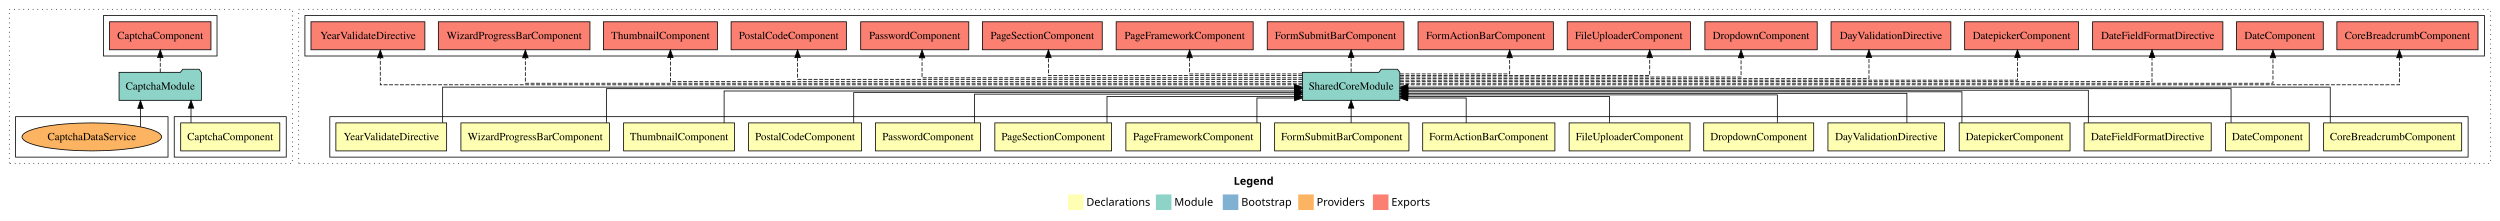
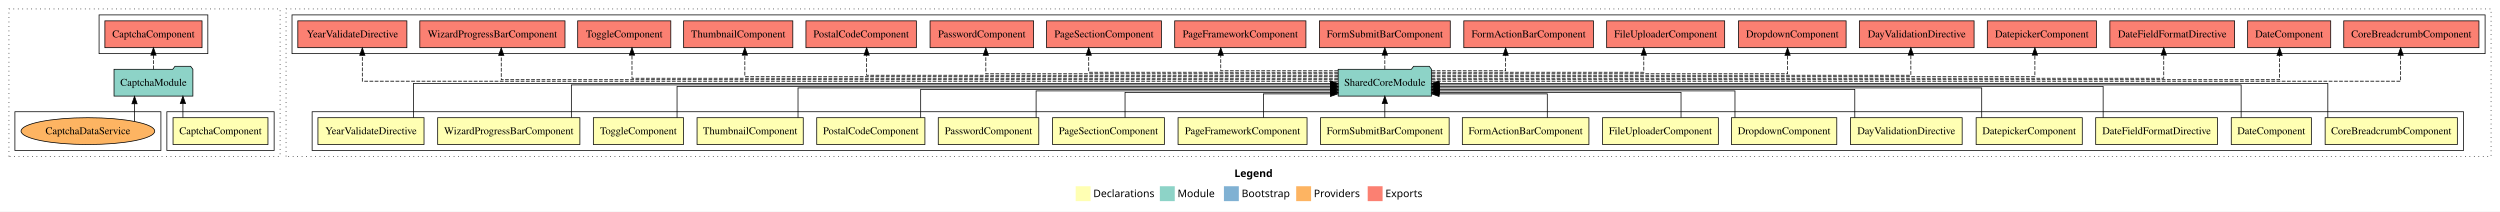
- <svg xmlns="http://www.w3.org/2000/svg" width="3214pt" height="284pt" viewBox="0.00 0.00 3214.00 284.00">
+ <svg xmlns="http://www.w3.org/2000/svg" width="3356pt" height="284pt" viewBox="0.00 0.00 3356.00 284.00">
  <g id="graph0" class="graph" transform="scale(1 1) rotate(0) translate(4 280)">
-     <polygon fill="#ffffff" stroke="transparent" points="-4,4 -4,-280 3210,-280 3210,4 -4,4" />
-     <text text-anchor="start" x="1582.009" y="-42.4" font-family="sans-serif" font-weight="bold" font-size="14.00" fill="#000000">Legend</text>
-     <polygon fill="#ffffb3" stroke="transparent" points="1369,-10 1369,-30 1389,-30 1389,-10 1369,-10" />
-     <text text-anchor="start" x="1392.629" y="-15.4" font-family="sans-serif" font-size="14.00" fill="#000000">  Declarations</text>
-     <polygon fill="#8dd3c7" stroke="transparent" points="1482,-10 1482,-30 1502,-30 1502,-10 1482,-10" />
-     <text text-anchor="start" x="1505.725" y="-15.4" font-family="sans-serif" font-size="14.00" fill="#000000">  Module</text>
-     <polygon fill="#80b1d3" stroke="transparent" points="1568,-10 1568,-30 1588,-30 1588,-10 1568,-10" />
-     <text text-anchor="start" x="1591.781" y="-15.4" font-family="sans-serif" font-size="14.00" fill="#000000">  Bootstrap</text>
-     <polygon fill="#fdb462" stroke="transparent" points="1665,-10 1665,-30 1685,-30 1685,-10 1665,-10" />
-     <text text-anchor="start" x="1688.673" y="-15.4" font-family="sans-serif" font-size="14.00" fill="#000000">  Providers</text>
-     <polygon fill="#fb8072" stroke="transparent" points="1761,-10 1761,-30 1781,-30 1781,-10 1761,-10" />
-     <text text-anchor="start" x="1784.726" y="-15.4" font-family="sans-serif" font-size="14.00" fill="#000000">  Exports</text>
+     <polygon fill="#ffffff" stroke="transparent" points="-4,4 -4,-280 3352,-280 3352,4 -4,4" />
+     <text text-anchor="start" x="1653.009" y="-42.4" font-family="sans-serif" font-weight="bold" font-size="14.00" fill="#000000">Legend</text>
+     <polygon fill="#ffffb3" stroke="transparent" points="1440,-10 1440,-30 1460,-30 1460,-10 1440,-10" />
+     <text text-anchor="start" x="1463.629" y="-15.4" font-family="sans-serif" font-size="14.00" fill="#000000">  Declarations</text>
+     <polygon fill="#8dd3c7" stroke="transparent" points="1553,-10 1553,-30 1573,-30 1573,-10 1553,-10" />
+     <text text-anchor="start" x="1576.725" y="-15.4" font-family="sans-serif" font-size="14.00" fill="#000000">  Module</text>
+     <polygon fill="#80b1d3" stroke="transparent" points="1639,-10 1639,-30 1659,-30 1659,-10 1639,-10" />
+     <text text-anchor="start" x="1662.781" y="-15.4" font-family="sans-serif" font-size="14.00" fill="#000000">  Bootstrap</text>
+     <polygon fill="#fdb462" stroke="transparent" points="1736,-10 1736,-30 1756,-30 1756,-10 1736,-10" />
+     <text text-anchor="start" x="1759.673" y="-15.4" font-family="sans-serif" font-size="14.00" fill="#000000">  Providers</text>
+     <polygon fill="#fb8072" stroke="transparent" points="1832,-10 1832,-30 1852,-30 1852,-10 1832,-10" />
+     <text text-anchor="start" x="1855.726" y="-15.4" font-family="sans-serif" font-size="14.00" fill="#000000">  Exports</text>
    <g id="clust1" class="cluster">
      <polygon fill="none" stroke="#000000" stroke-dasharray="1,5" points="8,-70 8,-268 372,-268 372,-70 8,-70" />
    </g>
    <g id="clust2" class="cluster">
      <polygon fill="none" stroke="#000000" points="220,-78 220,-130 364,-130 364,-78 220,-78" />
    </g>
    <g id="clust5" class="cluster">
      <polygon fill="none" stroke="#000000" points="129,-208 129,-260 275,-260 275,-208 129,-208" />
    </g>
    <g id="clust7" class="cluster">
      <polygon fill="none" stroke="#000000" points="16,-78 16,-130 212,-130 212,-78 16,-78" />
    </g>
    <g id="clust8" class="cluster">
-       <polygon fill="none" stroke="#000000" stroke-dasharray="1,5" points="380,-70 380,-268 3198,-268 3198,-70 380,-70" />
+       <polygon fill="none" stroke="#000000" stroke-dasharray="1,5" points="380,-70 380,-268 3340,-268 3340,-70 380,-70" />
    </g>
    <g id="clust9" class="cluster">
-       <polygon fill="none" stroke="#000000" points="420,-78 420,-130 3169,-130 3169,-78 420,-78" />
-     </g>
-     <g id="clust27" class="cluster">
-       <polygon fill="none" stroke="#000000" points="388,-208 388,-260 3190,-260 3190,-208 388,-208" />
+       <polygon fill="none" stroke="#000000" points="415,-78 415,-130 3303,-130 3303,-78 415,-78" />
+     </g>
+     <g id="clust28" class="cluster">
+       <polygon fill="none" stroke="#000000" points="388,-208 388,-260 3332,-260 3332,-208 388,-208" />
    </g>
    <g id="node1" class="node">
      <polygon fill="#ffffb3" stroke="#000000" points="355.704,-122 228.296,-122 228.296,-86 355.704,-86 355.704,-122" />
      <text text-anchor="middle" x="292" y="-99.8" font-family="Times,serif" font-size="14.00" fill="#000000">CaptchaComponent</text>
    </g>
    <g id="node2" class="node">
      <polygon fill="#8dd3c7" stroke="#000000" points="254.922,-187 251.922,-191 230.922,-191 227.922,-187 149.078,-187 149.078,-151 254.922,-151 254.922,-187" />
      <text text-anchor="middle" x="202" y="-164.8" font-family="Times,serif" font-size="14.00" fill="#000000">CaptchaModule</text>
    </g>
    <g id="edge1" class="edge">
      <path fill="none" stroke="#000000" d="M241.554,-122.106C241.554,-122.106 241.554,-140.991 241.554,-140.991" />
      <polygon fill="#000000" stroke="#000000" points="238.054,-140.991 241.554,-150.991 245.054,-140.991 238.054,-140.991" />
    </g>
    <g id="node3" class="node">
      <polygon fill="#fb8072" stroke="#000000" points="267.204,-252 136.796,-252 136.796,-216 267.204,-216 267.204,-252" />
      <text text-anchor="middle" x="202" y="-229.8" font-family="Times,serif" font-size="14.00" fill="#000000">CaptchaComponent </text>
    </g>
    <g id="edge2" class="edge">
      <path fill="none" stroke="#000000" stroke-dasharray="5,2" d="M202,-187.106C202,-187.106 202,-205.991 202,-205.991" />
      <polygon fill="#000000" stroke="#000000" points="198.5,-205.991 202,-215.991 205.5,-205.991 198.5,-205.991" />
    </g>
    <g id="node4" class="node">
      <ellipse fill="#fdb462" stroke="#000000" cx="114" cy="-104" rx="89.723" ry="18" />
      <text text-anchor="middle" x="114" y="-99.8" font-family="Times,serif" font-size="14.00" fill="#000000">CaptchaDataService</text>
    </g>
    <g id="edge3" class="edge">
      <path fill="none" stroke="#000000" d="M176.576,-117.154C176.576,-117.154 176.576,-140.694 176.576,-140.694" />
      <polygon fill="#000000" stroke="#000000" points="173.076,-140.694 176.576,-150.694 180.076,-140.694 173.076,-140.694" />
    </g>
    <g id="node5" class="node">
-       <polygon fill="#ffffb3" stroke="#000000" points="3160.737,-122 2983.263,-122 2983.263,-86 3160.737,-86 3160.737,-122" />
-       <text text-anchor="middle" x="3072" y="-99.8" font-family="Times,serif" font-size="14.00" fill="#000000">CoreBreadcrumbComponent</text>
+       <polygon fill="#ffffb3" stroke="#000000" points="3294.737,-122 3117.263,-122 3117.263,-86 3294.737,-86 3294.737,-122" />
+       <text text-anchor="middle" x="3206" y="-99.8" font-family="Times,serif" font-size="14.00" fill="#000000">CoreBreadcrumbComponent</text>
+     </g>
+     <g id="node22" class="node">
+       <polygon fill="#8dd3c7" stroke="#000000" points="1917.634,-187 1914.634,-191 1893.634,-191 1890.634,-187 1792.366,-187 1792.366,-151 1917.634,-151 1917.634,-187" />
+       <text text-anchor="middle" x="1855" y="-164.8" font-family="Times,serif" font-size="14.00" fill="#000000">SharedCoreModule</text>
+     </g>
+     <g id="edge4" class="edge">
+       <path fill="none" stroke="#000000" d="M3120.881,-122.169C3120.881,-141.09 3120.881,-168 3120.881,-168 3120.881,-168 1927.775,-168 1927.775,-168" />
+       <polygon fill="#000000" stroke="#000000" points="1927.775,-164.5 1917.775,-168 1927.775,-171.5 1927.775,-164.5" />
+     </g>
+     <g id="node6" class="node">
+       <polygon fill="#ffffb3" stroke="#000000" points="3098.759,-122 2991.241,-122 2991.241,-86 3098.759,-86 3098.759,-122" />
+       <text text-anchor="middle" x="3045" y="-99.8" font-family="Times,serif" font-size="14.00" fill="#000000">DateComponent</text>
+     </g>
+     <g id="edge5" class="edge">
+       <path fill="none" stroke="#000000" d="M3004.492,-122.267C3004.492,-140.555 3004.492,-166 3004.492,-166 3004.492,-166 1928.028,-166 1928.028,-166" />
+       <polygon fill="#000000" stroke="#000000" points="1928.028,-162.5 1918.028,-166 1928.028,-169.5 1928.028,-162.5" />
+     </g>
+     <g id="node7" class="node">
+       <polygon fill="#ffffb3" stroke="#000000" points="2972.727,-122 2809.273,-122 2809.273,-86 2972.727,-86 2972.727,-122" />
+       <text text-anchor="middle" x="2891" y="-99.8" font-family="Times,serif" font-size="14.00" fill="#000000">DateFieldFormatDirective</text>
+     </g>
+     <g id="edge6" class="edge">
+       <path fill="none" stroke="#000000" d="M2819.253,-122.002C2819.253,-139.675 2819.253,-164 2819.253,-164 2819.253,-164 1927.895,-164 1927.895,-164" />
+       <polygon fill="#000000" stroke="#000000" points="1927.895,-160.5 1917.895,-164 1927.895,-167.5 1927.895,-160.5" />
+     </g>
+     <g id="node8" class="node">
+       <polygon fill="#ffffb3" stroke="#000000" points="2791.239,-122 2648.761,-122 2648.761,-86 2791.239,-86 2791.239,-122" />
+       <text text-anchor="middle" x="2720" y="-99.8" font-family="Times,serif" font-size="14.00" fill="#000000">DatepickerComponent</text>
+     </g>
+     <g id="edge7" class="edge">
+       <path fill="none" stroke="#000000" d="M2656.255,-122.034C2656.255,-139.06 2656.255,-162 2656.255,-162 2656.255,-162 1927.873,-162 1927.873,-162" />
+       <polygon fill="#000000" stroke="#000000" points="1927.873,-158.5 1917.873,-162 1927.873,-165.5 1927.873,-158.5" />
+     </g>
+     <g id="node9" class="node">
+       <polygon fill="#ffffb3" stroke="#000000" points="2630.003,-122 2479.997,-122 2479.997,-86 2630.003,-86 2630.003,-122" />
+       <text text-anchor="middle" x="2555" y="-99.8" font-family="Times,serif" font-size="14.00" fill="#000000">DayValidationDirective</text>
+     </g>
+     <g id="edge8" class="edge">
+       <path fill="none" stroke="#000000" d="M2485.874,-122.027C2485.874,-138.398 2485.874,-160 2485.874,-160 2485.874,-160 1927.797,-160 1927.797,-160" />
+       <polygon fill="#000000" stroke="#000000" points="1927.797,-156.5 1917.797,-160 1927.797,-163.5 1927.797,-156.5" />
+     </g>
+     <g id="node10" class="node">
+       <polygon fill="#ffffb3" stroke="#000000" points="2461.706,-122 2320.294,-122 2320.294,-86 2461.706,-86 2461.706,-122" />
+       <text text-anchor="middle" x="2391" y="-99.8" font-family="Times,serif" font-size="14.00" fill="#000000">DropdownComponent</text>
+     </g>
+     <g id="edge9" class="edge">
+       <path fill="none" stroke="#000000" d="M2325.022,-122.282C2325.022,-137.948 2325.022,-158 2325.022,-158 2325.022,-158 1927.901,-158 1927.901,-158" />
+       <polygon fill="#000000" stroke="#000000" points="1927.902,-154.5 1917.901,-158 1927.901,-161.5 1927.902,-154.5" />
+     </g>
+     <g id="node11" class="node">
+       <polygon fill="#ffffb3" stroke="#000000" points="2302.698,-122 2147.302,-122 2147.302,-86 2302.698,-86 2302.698,-122" />
+       <text text-anchor="middle" x="2225" y="-99.8" font-family="Times,serif" font-size="14.00" fill="#000000">FileUploaderComponent</text>
+     </g>
+     <g id="edge10" class="edge">
+       <path fill="none" stroke="#000000" d="M2252.616,-122.187C2252.616,-137.182 2252.616,-156 2252.616,-156 2252.616,-156 1928.004,-156 1928.004,-156" />
+       <polygon fill="#000000" stroke="#000000" points="1928.004,-152.5 1918.004,-156 1928.003,-159.5 1928.004,-152.5" />
+     </g>
+     <g id="node12" class="node">
+       <polygon fill="#ffffb3" stroke="#000000" points="2128.98,-122 1959.02,-122 1959.02,-86 2128.98,-86 2128.98,-122" />
+       <text text-anchor="middle" x="2044" y="-99.8" font-family="Times,serif" font-size="14.00" fill="#000000">FormActionBarComponent</text>
+     </g>
+     <g id="edge11" class="edge">
+       <path fill="none" stroke="#000000" d="M2073.08,-122.051C2073.08,-136.373 2073.08,-154 2073.08,-154 2073.08,-154 1927.785,-154 1927.785,-154" />
+       <polygon fill="#000000" stroke="#000000" points="1927.785,-150.5 1917.785,-154 1927.785,-157.5 1927.785,-150.5" />
+     </g>
+     <g id="node13" class="node">
+       <polygon fill="#ffffb3" stroke="#000000" points="1941.333,-122 1768.667,-122 1768.667,-86 1941.333,-86 1941.333,-122" />
+       <text text-anchor="middle" x="1855" y="-99.8" font-family="Times,serif" font-size="14.00" fill="#000000">FormSubmitBarComponent</text>
+     </g>
+     <g id="edge12" class="edge">
+       <path fill="none" stroke="#000000" d="M1855,-122.106C1855,-122.106 1855,-140.991 1855,-140.991" />
+       <polygon fill="#000000" stroke="#000000" points="1851.5,-140.991 1855,-150.991 1858.5,-140.991 1851.5,-140.991" />
+     </g>
+     <g id="node14" class="node">
+       <polygon fill="#ffffb3" stroke="#000000" points="1750.574,-122 1577.426,-122 1577.426,-86 1750.574,-86 1750.574,-122" />
+       <text text-anchor="middle" x="1664" y="-99.8" font-family="Times,serif" font-size="14.00" fill="#000000">PageFrameworkComponent</text>
+     </g>
+     <g id="edge13" class="edge">
+       <path fill="none" stroke="#000000" d="M1692.012,-122.051C1692.012,-136.373 1692.012,-154 1692.012,-154 1692.012,-154 1781.985,-154 1781.985,-154" />
+       <polygon fill="#000000" stroke="#000000" points="1781.985,-157.5 1791.985,-154 1781.985,-150.5 1781.985,-157.5" />
+     </g>
+     <g id="node15" class="node">
+       <polygon fill="#ffffb3" stroke="#000000" points="1559.038,-122 1408.962,-122 1408.962,-86 1559.038,-86 1559.038,-122" />
+       <text text-anchor="middle" x="1484" y="-99.8" font-family="Times,serif" font-size="14.00" fill="#000000">PageSectionComponent</text>
+     </g>
+     <g id="edge14" class="edge">
+       <path fill="none" stroke="#000000" d="M1506.256,-122.187C1506.256,-137.182 1506.256,-156 1506.256,-156 1506.256,-156 1782.249,-156 1782.249,-156" />
+       <polygon fill="#000000" stroke="#000000" points="1782.249,-159.5 1792.249,-156 1782.249,-152.5 1782.249,-159.5" />
+     </g>
+     <g id="node16" class="node">
+       <polygon fill="#ffffb3" stroke="#000000" points="1390.486,-122 1255.514,-122 1255.514,-86 1390.486,-86 1390.486,-122" />
+       <text text-anchor="middle" x="1323" y="-99.8" font-family="Times,serif" font-size="14.00" fill="#000000">PasswordComponent</text>
+     </g>
+     <g id="edge15" class="edge">
+       <path fill="none" stroke="#000000" d="M1386.868,-122.282C1386.868,-137.948 1386.868,-158 1386.868,-158 1386.868,-158 1782.351,-158 1782.351,-158" />
+       <polygon fill="#000000" stroke="#000000" points="1782.351,-161.5 1792.351,-158 1782.351,-154.5 1782.351,-161.5" />
+     </g>
+     <g id="node17" class="node">
+       <polygon fill="#ffffb3" stroke="#000000" points="1237.607,-122 1092.393,-122 1092.393,-86 1237.607,-86 1237.607,-122" />
+       <text text-anchor="middle" x="1165" y="-99.8" font-family="Times,serif" font-size="14.00" fill="#000000">PostalCodeComponent</text>
+     </g>
+     <g id="edge16" class="edge">
+       <path fill="none" stroke="#000000" d="M1231.928,-122.027C1231.928,-138.398 1231.928,-160 1231.928,-160 1231.928,-160 1782.117,-160 1782.117,-160" />
+       <polygon fill="#000000" stroke="#000000" points="1782.117,-163.5 1792.117,-160 1782.116,-156.5 1782.117,-163.5" />
+     </g>
+     <g id="node18" class="node">
+       <polygon fill="#ffffb3" stroke="#000000" points="1074.272,-122 931.728,-122 931.728,-86 1074.272,-86 1074.272,-122" />
+       <text text-anchor="middle" x="1003" y="-99.8" font-family="Times,serif" font-size="14.00" fill="#000000">ThumbnailComponent</text>
+     </g>
+     <g id="edge17" class="edge">
+       <path fill="none" stroke="#000000" d="M1067.261,-122.034C1067.261,-139.06 1067.261,-162 1067.261,-162 1067.261,-162 1782.199,-162 1782.199,-162" />
+       <polygon fill="#000000" stroke="#000000" points="1782.199,-165.5 1792.199,-162 1782.199,-158.5 1782.199,-165.5" />
+     </g>
+     <g id="node19" class="node">
+       <polygon fill="#ffffb3" stroke="#000000" points="913.49,-122 792.51,-122 792.51,-86 913.49,-86 913.49,-122" />
+       <text text-anchor="middle" x="853" y="-99.8" font-family="Times,serif" font-size="14.00" fill="#000000">ToggleComponent</text>
+     </g>
+     <g id="edge18" class="edge">
+       <path fill="none" stroke="#000000" d="M904.87,-122.002C904.87,-139.675 904.87,-164 904.87,-164 904.87,-164 1782.292,-164 1782.292,-164" />
+       <polygon fill="#000000" stroke="#000000" points="1782.292,-167.5 1792.292,-164 1782.292,-160.5 1782.292,-167.5" />
+     </g>
+     <g id="node20" class="node">
+       <polygon fill="#ffffb3" stroke="#000000" points="774.447,-122 583.553,-122 583.553,-86 774.447,-86 774.447,-122" />
+       <text text-anchor="middle" x="679" y="-99.8" font-family="Times,serif" font-size="14.00" fill="#000000">WizardProgressBarComponent</text>
+     </g>
+     <g id="edge19" class="edge">
+       <path fill="none" stroke="#000000" d="M762.989,-122.267C762.989,-140.555 762.989,-166 762.989,-166 762.989,-166 1781.968,-166 1781.968,-166" />
+       <polygon fill="#000000" stroke="#000000" points="1781.968,-169.5 1791.968,-166 1781.968,-162.5 1781.968,-169.5" />
    </g>
    <g id="node21" class="node">
-       <polygon fill="#8dd3c7" stroke="#000000" points="1795.634,-187 1792.634,-191 1771.634,-191 1768.634,-187 1670.366,-187 1670.366,-151 1795.634,-151 1795.634,-187" />
-       <text text-anchor="middle" x="1733" y="-164.8" font-family="Times,serif" font-size="14.00" fill="#000000">SharedCoreModule</text>
-     </g>
-     <g id="edge4" class="edge">
-       <path fill="none" stroke="#000000" d="M2991.757,-122.169C2991.757,-141.09 2991.757,-168 2991.757,-168 2991.757,-168 1805.853,-168 1805.853,-168" />
-       <polygon fill="#000000" stroke="#000000" points="1805.853,-164.5 1795.853,-168 1805.853,-171.5 1805.853,-164.5" />
-     </g>
-     <g id="node6" class="node">
-       <polygon fill="#ffffb3" stroke="#000000" points="2964.759,-122 2857.241,-122 2857.241,-86 2964.759,-86 2964.759,-122" />
-       <text text-anchor="middle" x="2911" y="-99.8" font-family="Times,serif" font-size="14.00" fill="#000000">DateComponent</text>
-     </g>
-     <g id="edge5" class="edge">
-       <path fill="none" stroke="#000000" d="M2864.246,-122.267C2864.246,-140.555 2864.246,-166 2864.246,-166 2864.246,-166 1805.838,-166 1805.838,-166" />
-       <polygon fill="#000000" stroke="#000000" points="1805.838,-162.5 1795.838,-166 1805.838,-169.5 1805.838,-162.5" />
-     </g>
-     <g id="node7" class="node">
-       <polygon fill="#ffffb3" stroke="#000000" points="2838.727,-122 2675.273,-122 2675.273,-86 2838.727,-86 2838.727,-122" />
-       <text text-anchor="middle" x="2757" y="-99.8" font-family="Times,serif" font-size="14.00" fill="#000000">DateFieldFormatDirective</text>
-     </g>
-     <g id="edge6" class="edge">
-       <path fill="none" stroke="#000000" d="M2680.762,-122.002C2680.762,-139.675 2680.762,-164 2680.762,-164 2680.762,-164 1805.919,-164 1805.919,-164" />
-       <polygon fill="#000000" stroke="#000000" points="1805.919,-160.5 1795.919,-164 1805.919,-167.5 1805.919,-160.5" />
-     </g>
-     <g id="node8" class="node">
-       <polygon fill="#ffffb3" stroke="#000000" points="2657.239,-122 2514.761,-122 2514.761,-86 2657.239,-86 2657.239,-122" />
-       <text text-anchor="middle" x="2586" y="-99.8" font-family="Times,serif" font-size="14.00" fill="#000000">DatepickerComponent</text>
-     </g>
-     <g id="edge7" class="edge">
-       <path fill="none" stroke="#000000" d="M2518.255,-122.034C2518.255,-139.06 2518.255,-162 2518.255,-162 2518.255,-162 1805.933,-162 1805.933,-162" />
-       <polygon fill="#000000" stroke="#000000" points="1805.933,-158.5 1795.933,-162 1805.933,-165.5 1805.933,-158.5" />
-     </g>
-     <g id="node9" class="node">
-       <polygon fill="#ffffb3" stroke="#000000" points="2496.003,-122 2345.997,-122 2345.997,-86 2496.003,-86 2496.003,-122" />
-       <text text-anchor="middle" x="2421" y="-99.8" font-family="Times,serif" font-size="14.00" fill="#000000">DayValidationDirective</text>
-     </g>
-     <g id="edge8" class="edge">
-       <path fill="none" stroke="#000000" d="M2447.5,-122.027C2447.5,-138.398 2447.5,-160 2447.5,-160 2447.5,-160 1805.781,-160 1805.781,-160" />
-       <polygon fill="#000000" stroke="#000000" points="1805.781,-156.5 1795.781,-160 1805.781,-163.5 1805.781,-156.5" />
-     </g>
-     <g id="node10" class="node">
-       <polygon fill="#ffffb3" stroke="#000000" points="2327.706,-122 2186.294,-122 2186.294,-86 2327.706,-86 2327.706,-122" />
-       <text text-anchor="middle" x="2257" y="-99.8" font-family="Times,serif" font-size="14.00" fill="#000000">DropdownComponent</text>
-     </g>
-     <g id="edge9" class="edge">
-       <path fill="none" stroke="#000000" d="M2280.951,-122.282C2280.951,-137.948 2280.951,-158 2280.951,-158 2280.951,-158 1805.857,-158 1805.857,-158" />
-       <polygon fill="#000000" stroke="#000000" points="1805.857,-154.5 1795.857,-158 1805.857,-161.5 1805.857,-154.5" />
-     </g>
-     <g id="node11" class="node">
-       <polygon fill="#ffffb3" stroke="#000000" points="2168.698,-122 2013.302,-122 2013.302,-86 2168.698,-86 2168.698,-122" />
-       <text text-anchor="middle" x="2091" y="-99.8" font-family="Times,serif" font-size="14.00" fill="#000000">FileUploaderComponent</text>
-     </g>
-     <g id="edge10" class="edge">
-       <path fill="none" stroke="#000000" d="M2065.134,-122.187C2065.134,-137.182 2065.134,-156 2065.134,-156 2065.134,-156 1805.862,-156 1805.862,-156" />
-       <polygon fill="#000000" stroke="#000000" points="1805.862,-152.5 1795.862,-156 1805.862,-159.5 1805.862,-152.5" />
-     </g>
-     <g id="node12" class="node">
-       <polygon fill="#ffffb3" stroke="#000000" points="1994.98,-122 1825.02,-122 1825.02,-86 1994.98,-86 1994.98,-122" />
-       <text text-anchor="middle" x="1910" y="-99.8" font-family="Times,serif" font-size="14.00" fill="#000000">FormActionBarComponent</text>
-     </g>
-     <g id="edge11" class="edge">
-       <path fill="none" stroke="#000000" d="M1880.92,-122.051C1880.92,-136.373 1880.92,-154 1880.92,-154 1880.92,-154 1805.731,-154 1805.731,-154" />
-       <polygon fill="#000000" stroke="#000000" points="1805.731,-150.5 1795.731,-154 1805.731,-157.5 1805.731,-150.5" />
-     </g>
-     <g id="node13" class="node">
-       <polygon fill="#ffffb3" stroke="#000000" points="1807.333,-122 1634.667,-122 1634.667,-86 1807.333,-86 1807.333,-122" />
-       <text text-anchor="middle" x="1721" y="-99.8" font-family="Times,serif" font-size="14.00" fill="#000000">FormSubmitBarComponent</text>
-     </g>
-     <g id="edge12" class="edge">
-       <path fill="none" stroke="#000000" d="M1733,-122.106C1733,-122.106 1733,-140.991 1733,-140.991" />
-       <polygon fill="#000000" stroke="#000000" points="1729.5,-140.991 1733,-150.991 1736.5,-140.991 1729.5,-140.991" />
-     </g>
-     <g id="node14" class="node">
-       <polygon fill="#ffffb3" stroke="#000000" points="1616.574,-122 1443.426,-122 1443.426,-86 1616.574,-86 1616.574,-122" />
-       <text text-anchor="middle" x="1530" y="-99.8" font-family="Times,serif" font-size="14.00" fill="#000000">PageFrameworkComponent</text>
-     </g>
-     <g id="edge13" class="edge">
-       <path fill="none" stroke="#000000" d="M1611.912,-122.051C1611.912,-136.373 1611.912,-154 1611.912,-154 1611.912,-154 1660.328,-154 1660.328,-154" />
-       <polygon fill="#000000" stroke="#000000" points="1660.328,-157.5 1670.328,-154 1660.328,-150.5 1660.328,-157.5" />
-     </g>
-     <g id="node15" class="node">
-       <polygon fill="#ffffb3" stroke="#000000" points="1425.038,-122 1274.962,-122 1274.962,-86 1425.038,-86 1425.038,-122" />
-       <text text-anchor="middle" x="1350" y="-99.8" font-family="Times,serif" font-size="14.00" fill="#000000">PageSectionComponent</text>
-     </g>
-     <g id="edge14" class="edge">
-       <path fill="none" stroke="#000000" d="M1419.144,-122.187C1419.144,-137.182 1419.144,-156 1419.144,-156 1419.144,-156 1660.241,-156 1660.241,-156" />
-       <polygon fill="#000000" stroke="#000000" points="1660.241,-159.5 1670.241,-156 1660.241,-152.5 1660.241,-159.5" />
-     </g>
-     <g id="node16" class="node">
-       <polygon fill="#ffffb3" stroke="#000000" points="1256.486,-122 1121.514,-122 1121.514,-86 1256.486,-86 1256.486,-122" />
-       <text text-anchor="middle" x="1189" y="-99.8" font-family="Times,serif" font-size="14.00" fill="#000000">PasswordComponent</text>
-     </g>
-     <g id="edge15" class="edge">
-       <path fill="none" stroke="#000000" d="M1248.868,-122.009C1248.868,-138.049 1248.868,-159 1248.868,-159 1248.868,-159 1660.205,-159 1660.205,-159" />
-       <polygon fill="#000000" stroke="#000000" points="1660.205,-162.5 1670.205,-159 1660.205,-155.5 1660.205,-162.5" />
-     </g>
-     <g id="node17" class="node">
-       <polygon fill="#ffffb3" stroke="#000000" points="1103.607,-122 958.393,-122 958.393,-86 1103.607,-86 1103.607,-122" />
-       <text text-anchor="middle" x="1031" y="-99.8" font-family="Times,serif" font-size="14.00" fill="#000000">PostalCodeComponent</text>
-     </g>
-     <g id="edge16" class="edge">
-       <path fill="none" stroke="#000000" d="M1093.53,-122.035C1093.53,-138.734 1093.53,-161 1093.53,-161 1093.53,-161 1660.228,-161 1660.228,-161" />
-       <polygon fill="#000000" stroke="#000000" points="1660.228,-164.5 1670.228,-161 1660.228,-157.5 1660.228,-164.5" />
-     </g>
-     <g id="node18" class="node">
-       <polygon fill="#ffffb3" stroke="#000000" points="940.272,-122 797.728,-122 797.728,-86 940.272,-86 940.272,-122" />
-       <text text-anchor="middle" x="869" y="-99.8" font-family="Times,serif" font-size="14.00" fill="#000000">ThumbnailComponent</text>
-     </g>
-     <g id="edge17" class="edge">
-       <path fill="none" stroke="#000000" d="M926.916,-122.022C926.916,-139.373 926.916,-163 926.916,-163 926.916,-163 1660.084,-163 1660.084,-163" />
-       <polygon fill="#000000" stroke="#000000" points="1660.084,-166.5 1670.084,-163 1660.084,-159.5 1660.084,-166.5" />
-     </g>
-     <g id="node19" class="node">
-       <polygon fill="#ffffb3" stroke="#000000" points="779.447,-122 588.553,-122 588.553,-86 779.447,-86 779.447,-122" />
-       <text text-anchor="middle" x="684" y="-99.8" font-family="Times,serif" font-size="14.00" fill="#000000">WizardProgressBarComponent</text>
-     </g>
-     <g id="edge18" class="edge">
-       <path fill="none" stroke="#000000" d="M775.669,-122.267C775.669,-140.555 775.669,-166 775.669,-166 775.669,-166 1660.187,-166 1660.187,-166" />
-       <polygon fill="#000000" stroke="#000000" points="1660.187,-169.5 1670.187,-166 1660.187,-162.5 1660.187,-169.5" />
-     </g>
-     <g id="node20" class="node">
-       <polygon fill="#ffffb3" stroke="#000000" points="570.202,-122 427.798,-122 427.798,-86 570.202,-86 570.202,-122" />
-       <text text-anchor="middle" x="499" y="-99.8" font-family="Times,serif" font-size="14.00" fill="#000000">YearValidateDirective</text>
-     </g>
-     <g id="edge19" class="edge">
-       <path fill="none" stroke="#000000" d="M565.064,-122.169C565.064,-141.09 565.064,-168 565.064,-168 565.064,-168 1660.207,-168 1660.207,-168" />
-       <polygon fill="#000000" stroke="#000000" points="1660.207,-171.5 1670.207,-168 1660.207,-164.5 1660.207,-171.5" />
-     </g>
-     <g id="node22" class="node">
-       <polygon fill="#fb8072" stroke="#000000" points="3181.737,-252 3000.263,-252 3000.263,-216 3181.737,-216 3181.737,-252" />
-       <text text-anchor="middle" x="3091" y="-229.8" font-family="Times,serif" font-size="14.00" fill="#000000">CoreBreadcrumbComponent </text>
+       <polygon fill="#ffffb3" stroke="#000000" points="565.202,-122 422.798,-122 422.798,-86 565.202,-86 565.202,-122" />
+       <text text-anchor="middle" x="494" y="-99.8" font-family="Times,serif" font-size="14.00" fill="#000000">YearValidateDirective</text>
    </g>
    <g id="edge20" class="edge">
-       <path fill="none" stroke="#000000" stroke-dasharray="5,2" d="M1795.743,-171C2061.478,-171 3080.625,-171 3080.625,-171 3080.625,-171 3080.625,-205.778 3080.625,-205.778" />
-       <polygon fill="#000000" stroke="#000000" points="3077.125,-205.778 3080.625,-215.778 3084.125,-205.778 3077.125,-205.778" />
+       <path fill="none" stroke="#000000" d="M550.939,-122.169C550.939,-141.09 550.939,-168 550.939,-168 550.939,-168 1782.102,-168 1782.102,-168" />
+       <polygon fill="#000000" stroke="#000000" points="1782.102,-171.5 1792.102,-168 1782.102,-164.5 1782.102,-171.5" />
    </g>
    <g id="node23" class="node">
-       <polygon fill="#fb8072" stroke="#000000" points="2982.759,-252 2871.241,-252 2871.241,-216 2982.759,-216 2982.759,-252" />
-       <text text-anchor="middle" x="2927" y="-229.8" font-family="Times,serif" font-size="14.00" fill="#000000">DateComponent </text>
+       <polygon fill="#fb8072" stroke="#000000" points="3323.737,-252 3142.263,-252 3142.263,-216 3323.737,-216 3323.737,-252" />
+       <text text-anchor="middle" x="3233" y="-229.8" font-family="Times,serif" font-size="14.00" fill="#000000">CoreBreadcrumbComponent </text>
    </g>
    <g id="edge21" class="edge">
-       <path fill="none" stroke="#000000" stroke-dasharray="5,2" d="M1795.881,-173C2040.89,-173 2918.125,-173 2918.125,-173 2918.125,-173 2918.125,-205.698 2918.125,-205.698" />
-       <polygon fill="#000000" stroke="#000000" points="2914.625,-205.698 2918.125,-215.698 2921.625,-205.698 2914.625,-205.698" />
+       <path fill="none" stroke="#000000" stroke-dasharray="5,2" d="M1918.036,-171C2186.219,-171 3218.625,-171 3218.625,-171 3218.625,-171 3218.625,-205.778 3218.625,-205.778" />
+       <polygon fill="#000000" stroke="#000000" points="3215.125,-205.778 3218.625,-215.778 3222.125,-205.778 3215.125,-205.778" />
    </g>
    <g id="node24" class="node">
-       <polygon fill="#fb8072" stroke="#000000" points="2853.727,-252 2686.273,-252 2686.273,-216 2853.727,-216 2853.727,-252" />
-       <text text-anchor="middle" x="2770" y="-229.8" font-family="Times,serif" font-size="14.00" fill="#000000">DateFieldFormatDirective </text>
+       <polygon fill="#fb8072" stroke="#000000" points="3124.759,-252 3013.241,-252 3013.241,-216 3124.759,-216 3124.759,-252" />
+       <text text-anchor="middle" x="3069" y="-229.8" font-family="Times,serif" font-size="14.00" fill="#000000">DateComponent </text>
    </g>
    <g id="edge22" class="edge">
-       <path fill="none" stroke="#000000" stroke-dasharray="5,2" d="M1795.858,-175C2019.405,-175 2762.625,-175 2762.625,-175 2762.625,-175 2762.625,-205.977 2762.625,-205.977" />
-       <polygon fill="#000000" stroke="#000000" points="2759.125,-205.977 2762.625,-215.977 2766.125,-205.977 2759.125,-205.977" />
+       <path fill="none" stroke="#000000" stroke-dasharray="5,2" d="M1917.887,-173C2165.027,-173 3056.125,-173 3056.125,-173 3056.125,-173 3056.125,-205.698 3056.125,-205.698" />
+       <polygon fill="#000000" stroke="#000000" points="3052.625,-205.698 3056.125,-215.698 3059.625,-205.698 3052.625,-205.698" />
    </g>
    <g id="node25" class="node">
-       <polygon fill="#fb8072" stroke="#000000" points="2668.239,-252 2521.761,-252 2521.761,-216 2668.239,-216 2668.239,-252" />
-       <text text-anchor="middle" x="2595" y="-229.8" font-family="Times,serif" font-size="14.00" fill="#000000">DatepickerComponent </text>
+       <polygon fill="#fb8072" stroke="#000000" points="2995.727,-252 2828.273,-252 2828.273,-216 2995.727,-216 2995.727,-252" />
+       <text text-anchor="middle" x="2912" y="-229.8" font-family="Times,serif" font-size="14.00" fill="#000000">DateFieldFormatDirective </text>
    </g>
    <g id="edge23" class="edge">
-       <path fill="none" stroke="#000000" stroke-dasharray="5,2" d="M1795.643,-177C1993.119,-177 2589.625,-177 2589.625,-177 2589.625,-177 2589.625,-205.965 2589.625,-205.965" />
-       <polygon fill="#000000" stroke="#000000" points="2586.125,-205.965 2589.625,-215.965 2593.125,-205.965 2586.125,-205.965" />
+       <path fill="none" stroke="#000000" stroke-dasharray="5,2" d="M1917.665,-175C2143.25,-175 2900.625,-175 2900.625,-175 2900.625,-175 2900.625,-205.977 2900.625,-205.977" />
+       <polygon fill="#000000" stroke="#000000" points="2897.125,-205.977 2900.625,-215.977 2904.125,-205.977 2897.125,-205.977" />
    </g>
    <g id="node26" class="node">
-       <polygon fill="#fb8072" stroke="#000000" points="2504.002,-252 2349.998,-252 2349.998,-216 2504.002,-216 2504.002,-252" />
-       <text text-anchor="middle" x="2427" y="-229.8" font-family="Times,serif" font-size="14.00" fill="#000000">DayValidationDirective </text>
+       <polygon fill="#fb8072" stroke="#000000" points="2810.239,-252 2663.761,-252 2663.761,-216 2810.239,-216 2810.239,-252" />
+       <text text-anchor="middle" x="2737" y="-229.8" font-family="Times,serif" font-size="14.00" fill="#000000">DatepickerComponent </text>
    </g>
    <g id="edge24" class="edge">
-       <path fill="none" stroke="#000000" stroke-dasharray="5,2" d="M1795.932,-179C1961.888,-179 2398.75,-179 2398.75,-179 2398.75,-179 2398.75,-205.991 2398.75,-205.991" />
-       <polygon fill="#000000" stroke="#000000" points="2395.25,-205.991 2398.75,-215.991 2402.25,-205.991 2395.25,-205.991" />
+       <path fill="none" stroke="#000000" stroke-dasharray="5,2" d="M1917.757,-177C2117.842,-177 2727.625,-177 2727.625,-177 2727.625,-177 2727.625,-205.965 2727.625,-205.965" />
+       <polygon fill="#000000" stroke="#000000" points="2724.125,-205.965 2727.625,-215.965 2731.125,-205.965 2724.125,-205.965" />
    </g>
    <g id="node27" class="node">
-       <polygon fill="#fb8072" stroke="#000000" points="2332.206,-252 2187.794,-252 2187.794,-216 2332.206,-216 2332.206,-252" />
-       <text text-anchor="middle" x="2260" y="-229.8" font-family="Times,serif" font-size="14.00" fill="#000000">DropdownComponent </text>
+       <polygon fill="#fb8072" stroke="#000000" points="2646.002,-252 2491.998,-252 2491.998,-216 2646.002,-216 2646.002,-252" />
+       <text text-anchor="middle" x="2569" y="-229.8" font-family="Times,serif" font-size="14.00" fill="#000000">DayValidationDirective </text>
    </g>
    <g id="edge25" class="edge">
-       <path fill="none" stroke="#000000" stroke-dasharray="5,2" d="M1795.729,-181C1930.24,-181 2234.299,-181 2234.299,-181 2234.299,-181 2234.299,-205.76 2234.299,-205.76" />
-       <polygon fill="#000000" stroke="#000000" points="2230.799,-205.76 2234.299,-215.76 2237.799,-205.76 2230.799,-205.76" />
+       <path fill="none" stroke="#000000" stroke-dasharray="5,2" d="M1917.664,-179C2090.479,-179 2561.125,-179 2561.125,-179 2561.125,-179 2561.125,-205.991 2561.125,-205.991" />
+       <polygon fill="#000000" stroke="#000000" points="2557.625,-205.991 2561.125,-215.991 2564.625,-205.991 2557.625,-205.991" />
    </g>
    <g id="node28" class="node">
-       <polygon fill="#fb8072" stroke="#000000" points="2169.198,-252 2010.802,-252 2010.802,-216 2169.198,-216 2169.198,-252" />
-       <text text-anchor="middle" x="2090" y="-229.8" font-family="Times,serif" font-size="14.00" fill="#000000">FileUploaderComponent </text>
+       <polygon fill="#fb8072" stroke="#000000" points="2474.206,-252 2329.794,-252 2329.794,-216 2474.206,-216 2474.206,-252" />
+       <text text-anchor="middle" x="2402" y="-229.8" font-family="Times,serif" font-size="14.00" fill="#000000">DropdownComponent </text>
    </g>
    <g id="edge26" class="edge">
-       <path fill="none" stroke="#000000" stroke-dasharray="5,2" d="M1795.958,-183C1904.86,-183 2116.866,-183 2116.866,-183 2116.866,-183 2116.866,-205.876 2116.866,-205.876" />
-       <polygon fill="#000000" stroke="#000000" points="2113.366,-205.876 2116.866,-215.876 2120.366,-205.876 2113.366,-205.876" />
+       <path fill="none" stroke="#000000" stroke-dasharray="5,2" d="M1917.809,-181C2060.27,-181 2395.625,-181 2395.625,-181 2395.625,-181 2395.625,-205.76 2395.625,-205.76" />
+       <polygon fill="#000000" stroke="#000000" points="2392.125,-205.76 2395.625,-215.76 2399.125,-205.76 2392.125,-205.76" />
    </g>
    <g id="node29" class="node">
-       <polygon fill="#fb8072" stroke="#000000" points="1992.981,-252 1819.019,-252 1819.019,-216 1992.981,-216 1992.981,-252" />
-       <text text-anchor="middle" x="1906" y="-229.8" font-family="Times,serif" font-size="14.00" fill="#000000">FormActionBarComponent </text>
+       <polygon fill="#fb8072" stroke="#000000" points="2311.198,-252 2152.802,-252 2152.802,-216 2311.198,-216 2311.198,-252" />
+       <text text-anchor="middle" x="2232" y="-229.8" font-family="Times,serif" font-size="14.00" fill="#000000">FileUploaderComponent </text>
    </g>
    <g id="edge27" class="edge">
-       <path fill="none" stroke="#000000" stroke-dasharray="5,2" d="M1795.819,-185C1855.709,-185 1936.83,-185 1936.83,-185 1936.83,-185 1936.83,-205.754 1936.83,-205.754" />
-       <polygon fill="#000000" stroke="#000000" points="1933.33,-205.754 1936.83,-215.754 1940.33,-205.754 1933.33,-205.754" />
+       <path fill="none" stroke="#000000" stroke-dasharray="5,2" d="M1917.954,-183C2018.132,-183 2202.634,-183 2202.634,-183 2202.634,-183 2202.634,-205.876 2202.634,-205.876" />
+       <polygon fill="#000000" stroke="#000000" points="2199.134,-205.876 2202.634,-215.876 2206.134,-205.876 2199.134,-205.876" />
    </g>
    <g id="node30" class="node">
-       <polygon fill="#fb8072" stroke="#000000" points="1800.832,-252 1625.168,-252 1625.168,-216 1800.832,-216 1800.832,-252" />
-       <text text-anchor="middle" x="1713" y="-229.8" font-family="Times,serif" font-size="14.00" fill="#000000">FormSubmitBarComponent </text>
+       <polygon fill="#fb8072" stroke="#000000" points="2134.981,-252 1961.019,-252 1961.019,-216 2134.981,-216 2134.981,-252" />
+       <text text-anchor="middle" x="2048" y="-229.8" font-family="Times,serif" font-size="14.00" fill="#000000">FormActionBarComponent </text>
    </g>
    <g id="edge28" class="edge">
-       <path fill="none" stroke="#000000" stroke-dasharray="5,2" d="M1733,-187.106C1733,-187.106 1733,-205.991 1733,-205.991" />
-       <polygon fill="#000000" stroke="#000000" points="1729.5,-205.991 1733,-215.991 1736.5,-205.991 1729.5,-205.991" />
+       <path fill="none" stroke="#000000" stroke-dasharray="5,2" d="M1917.699,-185C1963.334,-185 2017.17,-185 2017.17,-185 2017.17,-185 2017.17,-205.754 2017.17,-205.754" />
+       <polygon fill="#000000" stroke="#000000" points="2013.67,-205.754 2017.17,-215.754 2020.67,-205.754 2013.67,-205.754" />
    </g>
    <g id="node31" class="node">
-       <polygon fill="#fb8072" stroke="#000000" points="1607.075,-252 1430.925,-252 1430.925,-216 1607.075,-216 1607.075,-252" />
-       <text text-anchor="middle" x="1519" y="-229.8" font-family="Times,serif" font-size="14.00" fill="#000000">PageFrameworkComponent </text>
+       <polygon fill="#fb8072" stroke="#000000" points="1942.832,-252 1767.168,-252 1767.168,-216 1942.832,-216 1942.832,-252" />
+       <text text-anchor="middle" x="1855" y="-229.8" font-family="Times,serif" font-size="14.00" fill="#000000">FormSubmitBarComponent </text>
    </g>
    <g id="edge29" class="edge">
-       <path fill="none" stroke="#000000" stroke-dasharray="5,2" d="M1670.142,-185C1609.033,-185 1525.375,-185 1525.375,-185 1525.375,-185 1525.375,-205.754 1525.375,-205.754" />
-       <polygon fill="#000000" stroke="#000000" points="1521.875,-205.754 1525.375,-215.754 1528.875,-205.754 1521.875,-205.754" />
+       <path fill="none" stroke="#000000" stroke-dasharray="5,2" d="M1855,-187.106C1855,-187.106 1855,-205.991 1855,-205.991" />
+       <polygon fill="#000000" stroke="#000000" points="1851.5,-205.991 1855,-215.991 1858.5,-205.991 1851.5,-205.991" />
    </g>
    <g id="node32" class="node">
-       <polygon fill="#fb8072" stroke="#000000" points="1413.037,-252 1258.963,-252 1258.963,-216 1413.037,-216 1413.037,-252" />
-       <text text-anchor="middle" x="1336" y="-229.8" font-family="Times,serif" font-size="14.00" fill="#000000">PageSectionComponent </text>
+       <polygon fill="#fb8072" stroke="#000000" points="1749.075,-252 1572.925,-252 1572.925,-216 1749.075,-216 1749.075,-252" />
+       <text text-anchor="middle" x="1661" y="-229.8" font-family="Times,serif" font-size="14.00" fill="#000000">PageFrameworkComponent </text>
    </g>
    <g id="edge30" class="edge">
-       <path fill="none" stroke="#000000" stroke-dasharray="5,2" d="M1670.048,-183C1559.917,-183 1343.875,-183 1343.875,-183 1343.875,-183 1343.875,-205.876 1343.875,-205.876" />
-       <polygon fill="#000000" stroke="#000000" points="1340.375,-205.876 1343.875,-215.876 1347.375,-205.876 1340.375,-205.876" />
+       <path fill="none" stroke="#000000" stroke-dasharray="5,2" d="M1792.176,-185C1727.073,-185 1634.738,-185 1634.738,-185 1634.738,-185 1634.738,-205.754 1634.738,-205.754" />
+       <polygon fill="#000000" stroke="#000000" points="1631.238,-205.754 1634.738,-215.754 1638.238,-205.754 1631.238,-205.754" />
    </g>
    <g id="node33" class="node">
-       <polygon fill="#fb8072" stroke="#000000" points="1241.487,-252 1102.513,-252 1102.513,-216 1241.487,-216 1241.487,-252" />
-       <text text-anchor="middle" x="1172" y="-229.8" font-family="Times,serif" font-size="14.00" fill="#000000">PasswordComponent </text>
+       <polygon fill="#fb8072" stroke="#000000" points="1555.037,-252 1400.963,-252 1400.963,-216 1555.037,-216 1555.037,-252" />
+       <text text-anchor="middle" x="1478" y="-229.8" font-family="Times,serif" font-size="14.00" fill="#000000">PageSectionComponent </text>
    </g>
    <g id="edge31" class="edge">
-       <path fill="none" stroke="#000000" stroke-dasharray="5,2" d="M1670.259,-180C1525.678,-180 1181.375,-180 1181.375,-180 1181.375,-180 1181.375,-205.718 1181.375,-205.718" />
-       <polygon fill="#000000" stroke="#000000" points="1177.875,-205.718 1181.375,-215.718 1184.875,-205.718 1177.875,-205.718" />
+       <path fill="none" stroke="#000000" stroke-dasharray="5,2" d="M1792.014,-183C1679.928,-183 1457.494,-183 1457.494,-183 1457.494,-183 1457.494,-205.876 1457.494,-205.876" />
+       <polygon fill="#000000" stroke="#000000" points="1453.994,-205.876 1457.494,-215.876 1460.994,-205.876 1453.994,-205.876" />
    </g>
    <g id="node34" class="node">
-       <polygon fill="#fb8072" stroke="#000000" points="1084.107,-252 935.893,-252 935.893,-216 1084.107,-216 1084.107,-252" />
-       <text text-anchor="middle" x="1010" y="-229.8" font-family="Times,serif" font-size="14.00" fill="#000000">PostalCodeComponent </text>
+       <polygon fill="#fb8072" stroke="#000000" points="1383.487,-252 1244.513,-252 1244.513,-216 1383.487,-216 1383.487,-252" />
+       <text text-anchor="middle" x="1314" y="-229.8" font-family="Times,serif" font-size="14.00" fill="#000000">PasswordComponent </text>
    </g>
    <g id="edge32" class="edge">
-       <path fill="none" stroke="#000000" stroke-dasharray="5,2" d="M1670.16,-178C1496.254,-178 1021.375,-178 1021.375,-178 1021.375,-178 1021.375,-205.973 1021.375,-205.973" />
-       <polygon fill="#000000" stroke="#000000" points="1017.875,-205.973 1021.375,-215.973 1024.875,-205.973 1017.875,-205.973" />
+       <path fill="none" stroke="#000000" stroke-dasharray="5,2" d="M1792.246,-181C1650.805,-181 1319.375,-181 1319.375,-181 1319.375,-181 1319.375,-205.76 1319.375,-205.76" />
+       <polygon fill="#000000" stroke="#000000" points="1315.875,-205.76 1319.375,-215.76 1322.875,-205.76 1315.875,-205.76" />
    </g>
    <g id="node35" class="node">
-       <polygon fill="#fb8072" stroke="#000000" points="918.272,-252 771.728,-252 771.728,-216 918.272,-216 918.272,-252" />
-       <text text-anchor="middle" x="845" y="-229.8" font-family="Times,serif" font-size="14.00" fill="#000000">ThumbnailComponent </text>
+       <polygon fill="#fb8072" stroke="#000000" points="1226.107,-252 1077.893,-252 1077.893,-216 1226.107,-216 1226.107,-252" />
+       <text text-anchor="middle" x="1152" y="-229.8" font-family="Times,serif" font-size="14.00" fill="#000000">PostalCodeComponent </text>
    </g>
    <g id="edge33" class="edge">
-       <path fill="none" stroke="#000000" stroke-dasharray="5,2" d="M1670.063,-175C1469.405,-175 857.875,-175 857.875,-175 857.875,-175 857.875,-205.977 857.875,-205.977" />
-       <polygon fill="#000000" stroke="#000000" points="854.375,-205.977 857.875,-215.977 861.375,-205.977 854.375,-205.977" />
+       <path fill="none" stroke="#000000" stroke-dasharray="5,2" d="M1792.349,-179C1621.36,-179 1159.375,-179 1159.375,-179 1159.375,-179 1159.375,-205.991 1159.375,-205.991" />
+       <polygon fill="#000000" stroke="#000000" points="1155.875,-205.991 1159.375,-215.991 1162.875,-205.991 1155.875,-205.991" />
    </g>
    <g id="node36" class="node">
+       <polygon fill="#fb8072" stroke="#000000" points="1060.272,-252 913.728,-252 913.728,-216 1060.272,-216 1060.272,-252" />
+       <text text-anchor="middle" x="987" y="-229.8" font-family="Times,serif" font-size="14.00" fill="#000000">ThumbnailComponent </text>
+     </g>
+     <g id="edge34" class="edge">
+       <path fill="none" stroke="#000000" stroke-dasharray="5,2" d="M1792.175,-177C1594.122,-177 995.875,-177 995.875,-177 995.875,-177 995.875,-205.965 995.875,-205.965" />
+       <polygon fill="#000000" stroke="#000000" points="992.375,-205.965 995.875,-215.965 999.375,-205.965 992.375,-205.965" />
+     </g>
+     <g id="node37" class="node">
+       <polygon fill="#fb8072" stroke="#000000" points="896.491,-252 771.509,-252 771.509,-216 896.491,-216 896.491,-252" />
+       <text text-anchor="middle" x="834" y="-229.8" font-family="Times,serif" font-size="14.00" fill="#000000">ToggleComponent </text>
+     </g>
+     <g id="edge35" class="edge">
+       <path fill="none" stroke="#000000" stroke-dasharray="5,2" d="M1792.163,-175C1571.367,-175 844.375,-175 844.375,-175 844.375,-175 844.375,-205.977 844.375,-205.977" />
+       <polygon fill="#000000" stroke="#000000" points="840.875,-205.977 844.375,-215.977 847.875,-205.977 840.875,-205.977" />
+     </g>
+     <g id="node38" class="node">
      <polygon fill="#fb8072" stroke="#000000" points="754.447,-252 559.553,-252 559.553,-216 754.447,-216 754.447,-252" />
      <text text-anchor="middle" x="657" y="-229.8" font-family="Times,serif" font-size="14.00" fill="#000000">WizardProgressBarComponent </text>
    </g>
-     <g id="edge34" class="edge">
-       <path fill="none" stroke="#000000" stroke-dasharray="5,2" d="M1670.162,-173C1442.105,-173 671.375,-173 671.375,-173 671.375,-173 671.375,-205.698 671.375,-205.698" />
-       <polygon fill="#000000" stroke="#000000" points="667.875,-205.698 671.375,-215.698 674.875,-205.698 667.875,-205.698" />
-     </g>
-     <g id="node37" class="node">
+     <g id="edge36" class="edge">
+       <path fill="none" stroke="#000000" stroke-dasharray="5,2" d="M1792.066,-173C1546.85,-173 668.875,-173 668.875,-173 668.875,-173 668.875,-205.698 668.875,-205.698" />
+       <polygon fill="#000000" stroke="#000000" points="665.375,-205.698 668.875,-215.698 672.375,-205.698 665.375,-205.698" />
+     </g>
+     <g id="node39" class="node">
      <polygon fill="#fb8072" stroke="#000000" points="542.202,-252 395.798,-252 395.798,-216 542.202,-216 542.202,-252" />
      <text text-anchor="middle" x="469" y="-229.8" font-family="Times,serif" font-size="14.00" fill="#000000">YearValidateDirective </text>
    </g>
-     <g id="edge35" class="edge">
-       <path fill="none" stroke="#000000" stroke-dasharray="5,2" d="M1670.25,-171C1417.151,-171 484.875,-171 484.875,-171 484.875,-171 484.875,-205.778 484.875,-205.778" />
-       <polygon fill="#000000" stroke="#000000" points="481.375,-205.778 484.875,-215.778 488.375,-205.778 481.375,-205.778" />
+     <g id="edge37" class="edge">
+       <path fill="none" stroke="#000000" stroke-dasharray="5,2" d="M1792.002,-171C1522.761,-171 482.375,-171 482.375,-171 482.375,-171 482.375,-205.778 482.375,-205.778" />
+       <polygon fill="#000000" stroke="#000000" points="478.875,-205.778 482.375,-215.778 485.875,-205.778 478.875,-205.778" />
    </g>
  </g>
</svg>
